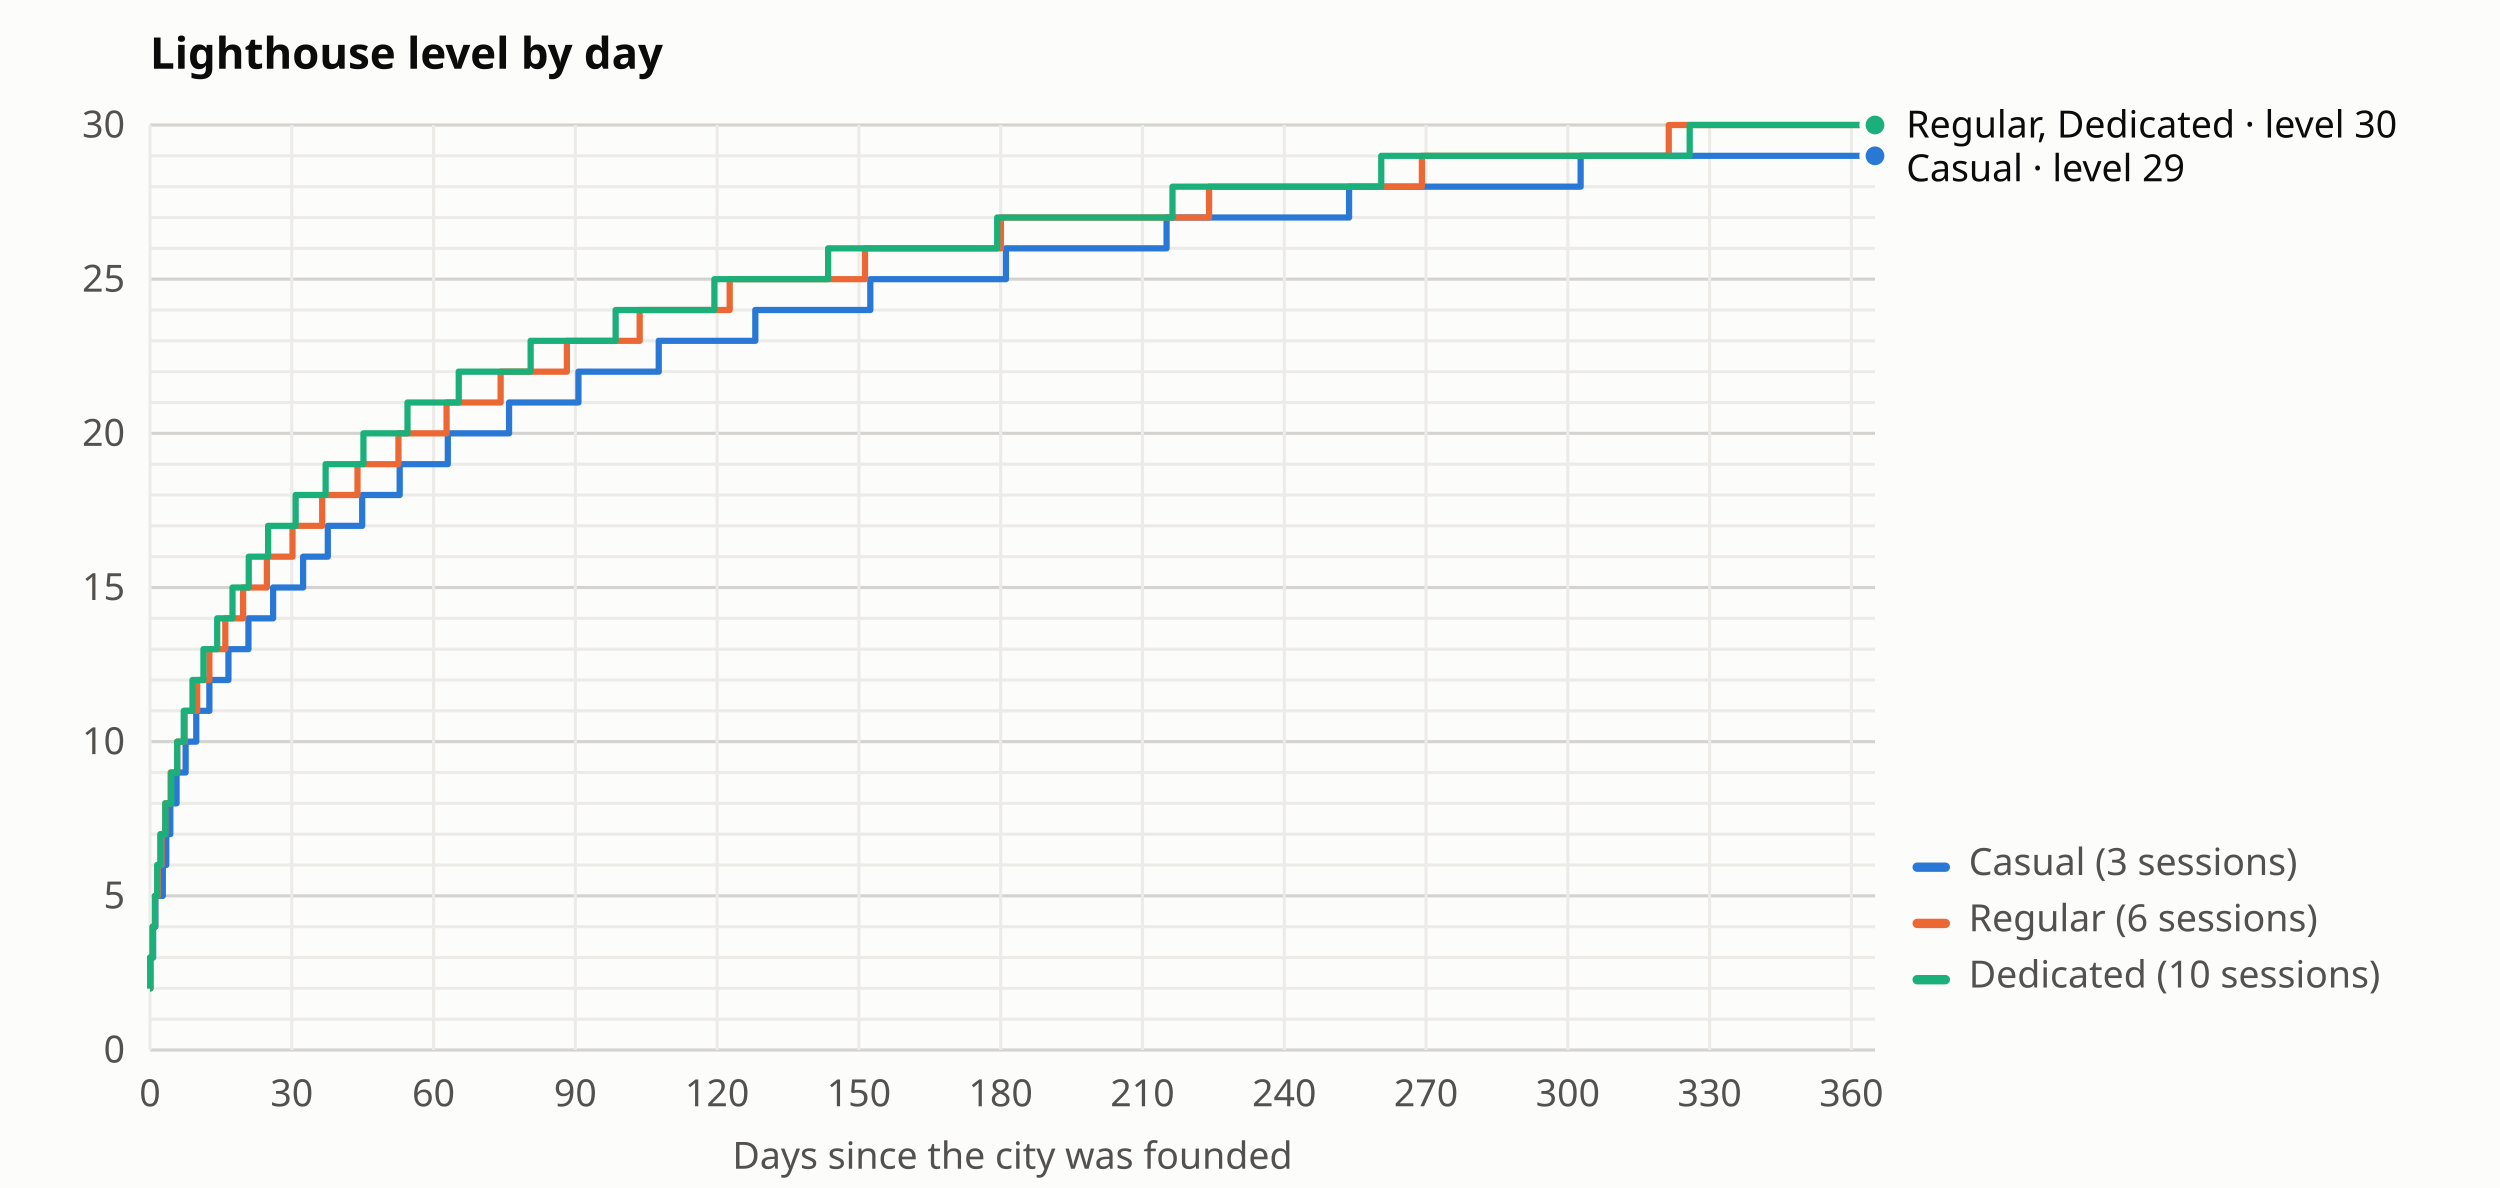
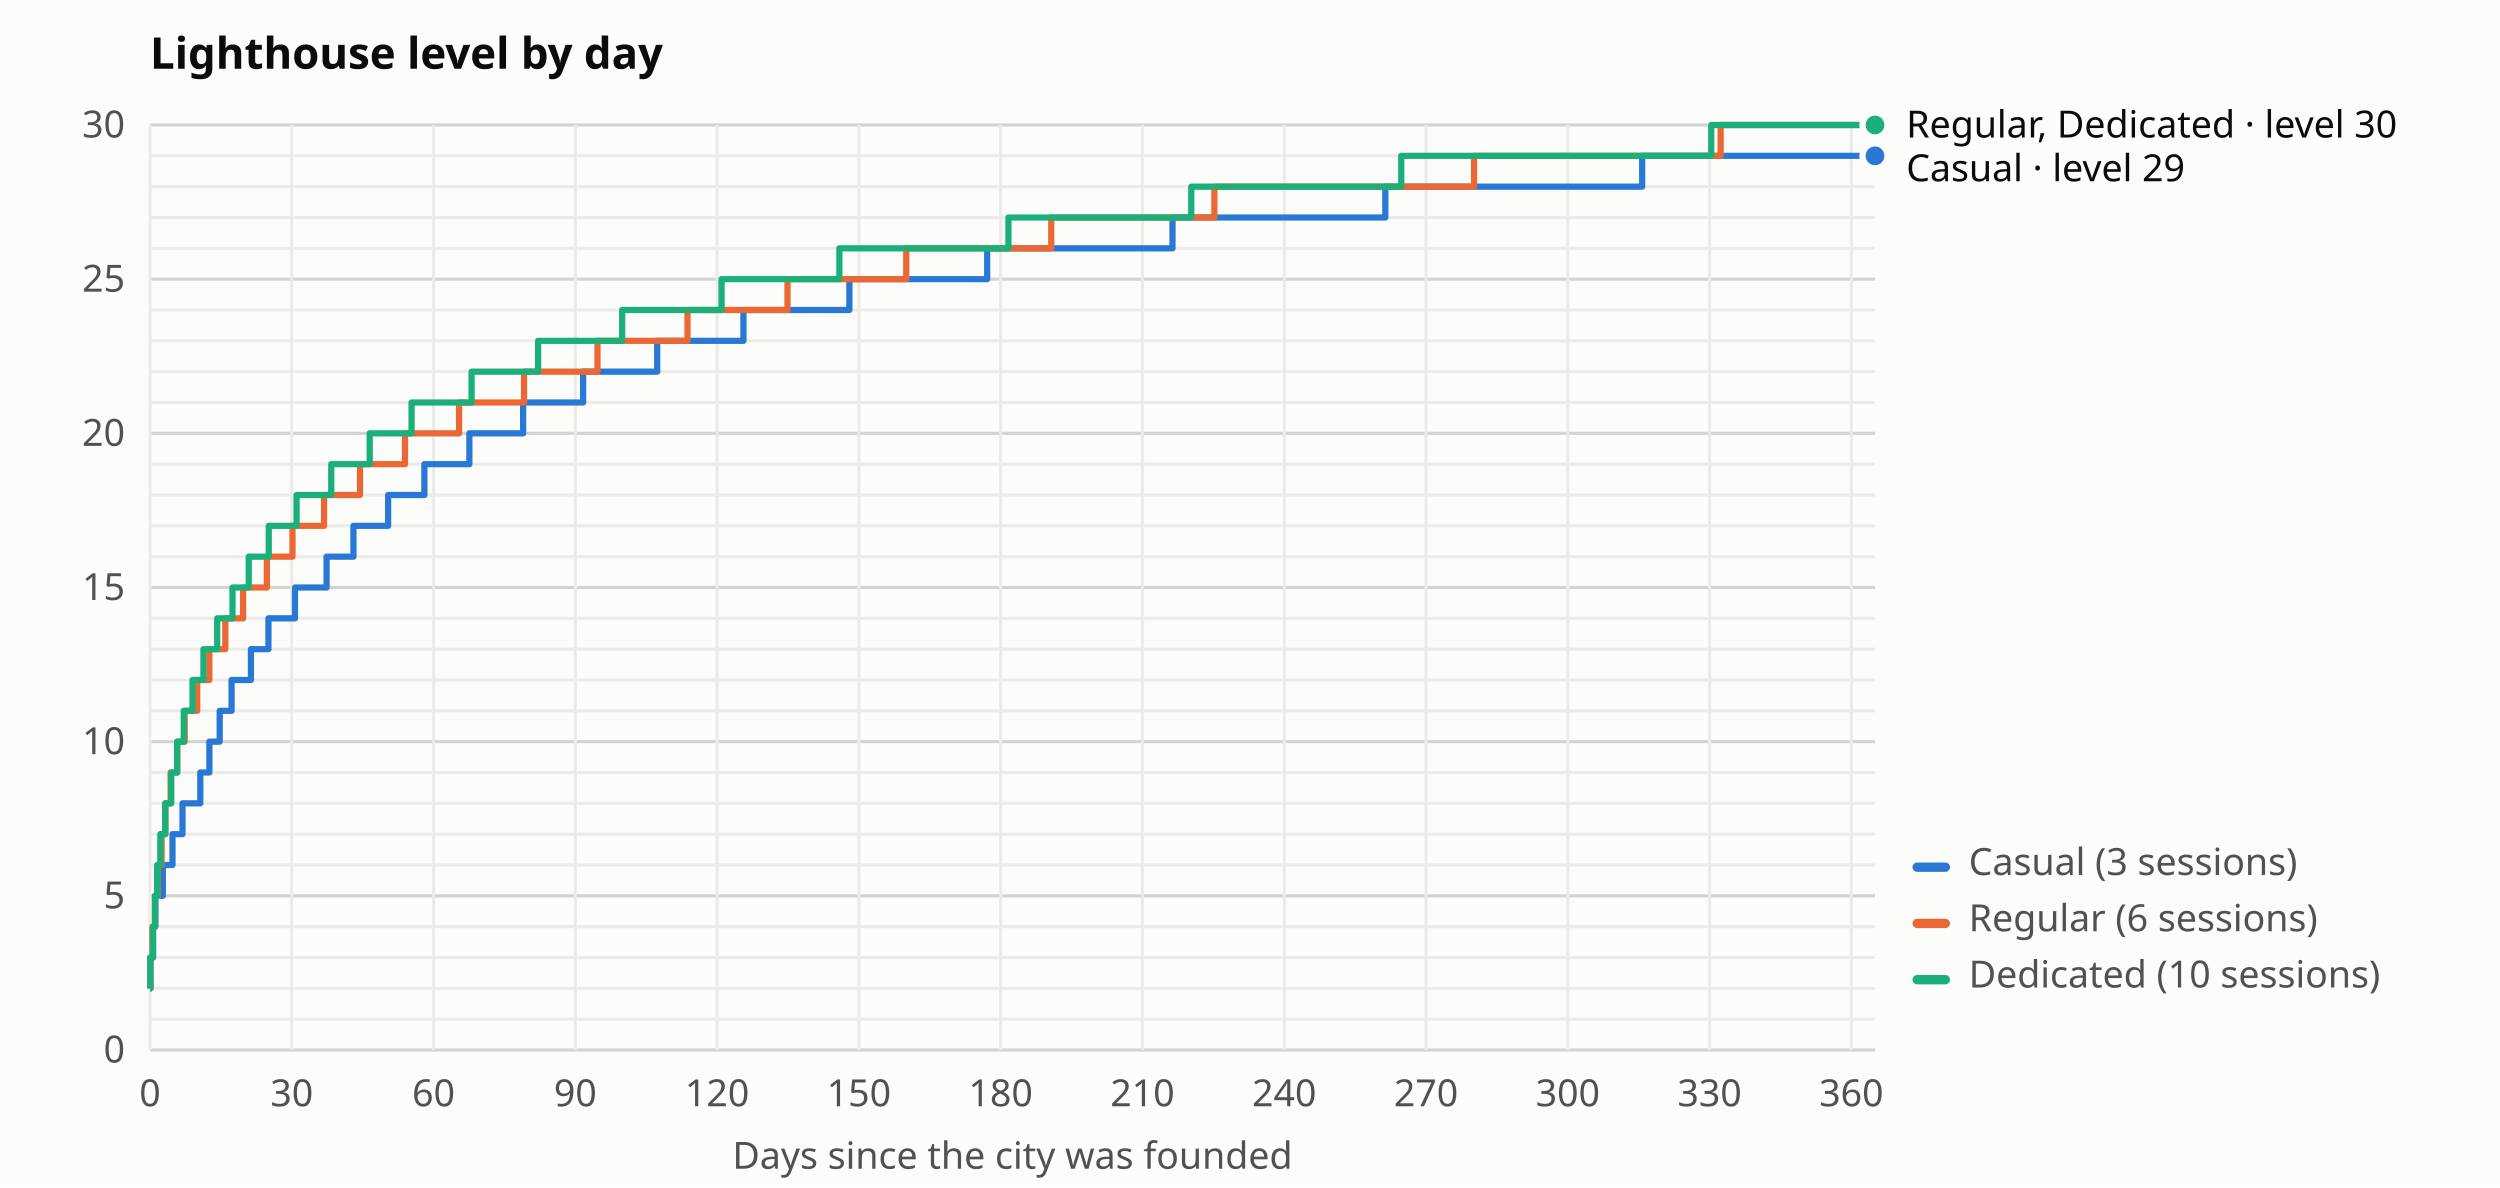
<svg xmlns="http://www.w3.org/2000/svg" viewBox="0 0 800 380" width="800" height="380" font-family="system-ui, sans-serif" font-size="12" role="img" aria-labelledby="t">
  <rect width="800" height="380" fill="#fcfcfb" />
  <text x="48" y="22" font-size="14" font-weight="600" fill="#0b0b0b">Lighthouse level by day</text>
  <line x1="48" x2="600" y1="336" y2="336" stroke="#d4d3cf" stroke-width="1" />
  <text x="40" y="340" text-anchor="end" fill="#52514e">0</text>
  <line x1="48" x2="600" y1="326.133" y2="326.133" stroke="#ecebe8" stroke-width="1" />
  <line x1="48" x2="600" y1="316.267" y2="316.267" stroke="#ecebe8" stroke-width="1" />
  <line x1="48" x2="600" y1="306.4" y2="306.4" stroke="#ecebe8" stroke-width="1" />
  <line x1="48" x2="600" y1="296.533" y2="296.533" stroke="#ecebe8" stroke-width="1" />
  <line x1="48" x2="600" y1="286.667" y2="286.667" stroke="#d4d3cf" stroke-width="1" />
  <text x="40" y="290.667" text-anchor="end" fill="#52514e">5</text>
  <line x1="48" x2="600" y1="276.8" y2="276.8" stroke="#ecebe8" stroke-width="1" />
  <line x1="48" x2="600" y1="266.933" y2="266.933" stroke="#ecebe8" stroke-width="1" />
  <line x1="48" x2="600" y1="257.067" y2="257.067" stroke="#ecebe8" stroke-width="1" />
  <line x1="48" x2="600" y1="247.2" y2="247.2" stroke="#ecebe8" stroke-width="1" />
  <line x1="48" x2="600" y1="237.333" y2="237.333" stroke="#d4d3cf" stroke-width="1" />
  <text x="40" y="241.333" text-anchor="end" fill="#52514e">10</text>
  <line x1="48" x2="600" y1="227.467" y2="227.467" stroke="#ecebe8" stroke-width="1" />
  <line x1="48" x2="600" y1="217.6" y2="217.6" stroke="#ecebe8" stroke-width="1" />
  <line x1="48" x2="600" y1="207.733" y2="207.733" stroke="#ecebe8" stroke-width="1" />
  <line x1="48" x2="600" y1="197.867" y2="197.867" stroke="#ecebe8" stroke-width="1" />
  <line x1="48" x2="600" y1="188" y2="188" stroke="#d4d3cf" stroke-width="1" />
  <text x="40" y="192" text-anchor="end" fill="#52514e">15</text>
  <line x1="48" x2="600" y1="178.133" y2="178.133" stroke="#ecebe8" stroke-width="1" />
  <line x1="48" x2="600" y1="168.267" y2="168.267" stroke="#ecebe8" stroke-width="1" />
  <line x1="48" x2="600" y1="158.4" y2="158.4" stroke="#ecebe8" stroke-width="1" />
  <line x1="48" x2="600" y1="148.533" y2="148.533" stroke="#ecebe8" stroke-width="1" />
  <line x1="48" x2="600" y1="138.667" y2="138.667" stroke="#d4d3cf" stroke-width="1" />
  <text x="40" y="142.667" text-anchor="end" fill="#52514e">20</text>
  <line x1="48" x2="600" y1="128.8" y2="128.8" stroke="#ecebe8" stroke-width="1" />
  <line x1="48" x2="600" y1="118.933" y2="118.933" stroke="#ecebe8" stroke-width="1" />
  <line x1="48" x2="600" y1="109.067" y2="109.067" stroke="#ecebe8" stroke-width="1" />
  <line x1="48" x2="600" y1="99.2" y2="99.2" stroke="#ecebe8" stroke-width="1" />
  <line x1="48" x2="600" y1="89.333" y2="89.333" stroke="#d4d3cf" stroke-width="1" />
  <text x="40" y="93.333" text-anchor="end" fill="#52514e">25</text>
  <line x1="48" x2="600" y1="79.467" y2="79.467" stroke="#ecebe8" stroke-width="1" />
  <line x1="48" x2="600" y1="69.6" y2="69.6" stroke="#ecebe8" stroke-width="1" />
  <line x1="48" x2="600" y1="59.733" y2="59.733" stroke="#ecebe8" stroke-width="1" />
  <line x1="48" x2="600" y1="49.867" y2="49.867" stroke="#ecebe8" stroke-width="1" />
  <line x1="48" x2="600" y1="40" y2="40" stroke="#d4d3cf" stroke-width="1" />
  <text x="40" y="44" text-anchor="end" fill="#52514e">30</text>
  <line x1="48" x2="48" y1="40" y2="336" stroke="#ecebe8" stroke-width="1" />
  <text x="48" y="354" text-anchor="middle" fill="#52514e">0</text>
  <line x1="93.37" x2="93.37" y1="40" y2="336" stroke="#ecebe8" stroke-width="1" />
  <text x="93.37" y="354" text-anchor="middle" fill="#52514e">30</text>
  <line x1="138.74" x2="138.74" y1="40" y2="336" stroke="#ecebe8" stroke-width="1" />
  <text x="138.74" y="354" text-anchor="middle" fill="#52514e">60</text>
  <line x1="184.11" x2="184.11" y1="40" y2="336" stroke="#ecebe8" stroke-width="1" />
  <text x="184.11" y="354" text-anchor="middle" fill="#52514e">90</text>
  <line x1="229.479" x2="229.479" y1="40" y2="336" stroke="#ecebe8" stroke-width="1" />
  <text x="229.479" y="354" text-anchor="middle" fill="#52514e">120</text>
  <line x1="274.849" x2="274.849" y1="40" y2="336" stroke="#ecebe8" stroke-width="1" />
  <text x="274.849" y="354" text-anchor="middle" fill="#52514e">150</text>
  <line x1="320.219" x2="320.219" y1="40" y2="336" stroke="#ecebe8" stroke-width="1" />
  <text x="320.219" y="354" text-anchor="middle" fill="#52514e">180</text>
  <line x1="365.589" x2="365.589" y1="40" y2="336" stroke="#ecebe8" stroke-width="1" />
  <text x="365.589" y="354" text-anchor="middle" fill="#52514e">210</text>
  <line x1="410.959" x2="410.959" y1="40" y2="336" stroke="#ecebe8" stroke-width="1" />
  <text x="410.959" y="354" text-anchor="middle" fill="#52514e">240</text>
  <line x1="456.329" x2="456.329" y1="40" y2="336" stroke="#ecebe8" stroke-width="1" />
  <text x="456.329" y="354" text-anchor="middle" fill="#52514e">270</text>
  <line x1="501.699" x2="501.699" y1="40" y2="336" stroke="#ecebe8" stroke-width="1" />
  <text x="501.699" y="354" text-anchor="middle" fill="#52514e">300</text>
  <line x1="547.068" x2="547.068" y1="40" y2="336" stroke="#ecebe8" stroke-width="1" />
  <text x="547.068" y="354" text-anchor="middle" fill="#52514e">330</text>
  <line x1="592.438" x2="592.438" y1="40" y2="336" stroke="#ecebe8" stroke-width="1" />
  <text x="592.438" y="354" text-anchor="middle" fill="#52514e">360</text>
  <text x="324" y="374" text-anchor="middle" fill="#52514e">Days since the city was founded</text>
-   <polyline points="48,316.267 48.1,316.267 48.1,306.4 49.0,306.4 49.0,296.533 49.7,296.533 49.7,286.667 52.1,286.667 52.1,276.8 53.2,276.8 53.2,266.933 54.5,266.933 54.5,257.067 56.5,257.067 56.5,247.2 59.4,247.2 59.4,237.333 62.8,237.333 62.8,227.467 67.0,227.467 67.0,217.6 73.1,217.6 73.1,207.733 79.5,207.733 79.5,197.867 87.4,197.867 87.4,188 97.0,188 97.0,178.133 104.9,178.133 104.9,168.267 115.9,168.267 115.9,158.4 127.9,158.4 127.9,148.533 143.3,148.533 143.3,138.667 162.9,138.667 162.9,128.8 185.1,128.8 185.1,118.933 210.8,118.933 210.8,109.067 241.7,109.067 241.7,99.2 278.5,99.2 278.5,89.333 321.9,89.333 321.9,79.467 373.3,79.467 373.3,69.6 431.7,69.6 431.7,59.733 505.8,59.733 505.8,49.867 600,49.867" fill="none" stroke="#2a78d6" stroke-width="2" stroke-linejoin="round" />
+   <polyline points="48,316.267 48.1,316.267 48.1,306.4 49.0,306.4 49.0,296.533 49.7,296.533 49.7,286.667 52.1,286.667 52.1,276.8 55.2,276.8 55.2,266.933 58.4,266.933 58.4,257.067 64.1,257.067 64.1,247.2 67.0,247.2 67.0,237.333 70.3,237.333 70.3,227.467 74.1,227.467 74.1,217.6 80.3,217.6 80.3,207.733 85.9,207.733 85.9,197.867 94.4,197.867 94.4,188 104.5,188 104.5,178.133 113.1,178.133 113.1,168.267 124.2,168.267 124.2,158.4 135.8,158.4 135.8,148.533 150.2,148.533 150.2,138.667 167.4,138.667 167.4,128.8 186.6,128.8 186.6,118.933 210.3,118.933 210.3,109.067 237.9,109.067 237.9,99.2 271.8,99.2 271.8,89.333 315.9,89.333 315.9,79.467 375.2,79.467 375.2,69.6 443.3,69.6 443.3,59.733 525.5,59.733 525.5,49.867 600,49.867" fill="none" stroke="#2a78d6" stroke-width="2" stroke-linejoin="round" />
  <circle cx="600" cy="49.867" r="4" fill="#2a78d6" stroke="#fcfcfb" stroke-width="2" />
  <rect x="612" y="276" width="12" height="3" rx="1.5" fill="#2a78d6" />
  <text x="630" y="280" fill="#52514e">Casual (3 sessions)</text>
-   <polyline points="48,316.267 48.1,316.267 48.1,306.4 48.8,306.4 48.8,296.533 49.6,296.533 49.6,286.667 50.5,286.667 50.5,276.8 51.7,276.8 51.7,266.933 52.9,266.933 52.9,257.067 54.6,257.067 54.6,247.2 56.7,247.2 56.7,237.333 59.1,237.333 59.1,227.467 63.1,227.467 63.1,217.6 67.0,217.6 67.0,207.733 72.1,207.733 72.1,197.867 77.8,197.867 77.8,188 85.4,188 85.4,178.133 93.6,178.133 93.6,168.267 103.1,168.267 103.1,158.4 114.4,158.4 114.4,148.533 127.5,148.533 127.5,138.667 142.9,138.667 142.9,128.8 160.2,128.8 160.2,118.933 181.4,118.933 181.4,109.067 204.7,109.067 204.7,99.2 233.5,99.2 233.5,89.333 276.8,89.333 276.8,79.467 320.3,79.467 320.3,69.6 386.9,69.6 386.9,59.733 455.0,59.733 455.0,49.867 534.0,49.867 534.0,40 600,40" fill="none" stroke="#eb6834" stroke-width="2" stroke-linejoin="round" />
+   <polyline points="48,316.267 48.1,316.267 48.1,306.4 48.8,306.4 48.8,296.533 49.6,296.533 49.6,286.667 50.5,286.667 50.5,276.8 51.7,276.8 51.7,266.933 52.9,266.933 52.9,257.067 54.6,257.067 54.6,247.2 56.7,247.2 56.7,237.333 59.1,237.333 59.1,227.467 63.1,227.467 63.1,217.6 67.0,217.6 67.0,207.733 72.1,207.733 72.1,197.867 77.8,197.867 77.8,188 85.4,188 85.4,178.133 93.6,178.133 93.6,168.267 103.7,168.267 103.7,158.4 115.2,158.4 115.2,148.533 129.6,148.533 129.6,138.667 146.9,138.667 146.9,128.8 167.7,128.8 167.7,118.933 191.2,118.933 191.2,109.067 220.0,109.067 220.0,99.2 252.0,99.2 252.0,89.333 290.0,89.333 290.0,79.467 336.4,79.467 336.4,69.6 388.6,69.6 388.6,59.733 471.7,59.733 471.7,49.867 550.6,49.867 550.6,40 600,40" fill="none" stroke="#eb6834" stroke-width="2" stroke-linejoin="round" />
  <circle cx="600" cy="40" r="4" fill="#eb6834" stroke="#fcfcfb" stroke-width="2" />
  <rect x="612" y="294" width="12" height="3" rx="1.5" fill="#eb6834" />
  <text x="630" y="298" fill="#52514e">Regular (6 sessions)</text>
-   <polyline points="48,316.267 48.1,316.267 48.1,306.4 48.9,306.4 48.9,296.533 49.6,296.533 49.6,286.667 50.3,286.667 50.3,276.8 51.3,276.8 51.3,266.933 52.9,266.933 52.9,257.067 54.8,257.067 54.8,247.2 56.7,247.2 56.7,237.333 58.8,237.333 58.8,227.467 61.6,227.467 61.6,217.6 65.1,217.6 65.1,207.733 69.5,207.733 69.5,197.867 74.4,197.867 74.4,188 79.6,188 79.6,178.133 85.8,178.133 85.8,168.267 94.6,168.267 94.6,158.4 104.2,158.4 104.2,148.533 116.3,148.533 116.3,138.667 130.4,138.667 130.4,128.8 146.8,128.8 146.8,118.933 169.8,118.933 169.8,109.067 197.0,109.067 197.0,99.2 228.6,99.2 228.6,89.333 265.0,89.333 265.0,79.467 319.1,79.467 319.1,69.6 375.2,69.6 375.2,59.733 442.0,59.733 442.0,49.867 540.7,49.867 540.7,40 600,40" fill="none" stroke="#1baf7a" stroke-width="2" stroke-linejoin="round" />
+   <polyline points="48,316.267 48.1,316.267 48.1,306.4 48.9,306.4 48.9,296.533 49.6,296.533 49.6,286.667 50.3,286.667 50.3,276.8 51.3,276.8 51.3,266.933 52.9,266.933 52.9,257.067 54.8,257.067 54.8,247.2 56.7,247.2 56.7,237.333 58.8,237.333 58.8,227.467 61.6,227.467 61.6,217.6 65.1,217.6 65.1,207.733 69.5,207.733 69.5,197.867 74.4,197.867 74.4,188 79.6,188 79.6,178.133 86.0,178.133 86.0,168.267 94.9,168.267 94.9,158.4 106.0,158.4 106.0,148.533 118.3,148.533 118.3,138.667 131.7,138.667 131.7,128.8 150.9,128.8 150.9,118.933 172.2,118.933 172.2,109.067 199.1,109.067 199.1,99.2 230.9,99.2 230.9,89.333 268.6,89.333 268.6,79.467 322.7,79.467 322.7,69.6 381.2,69.6 381.2,59.733 448.4,59.733 448.4,49.867 547.6,49.867 547.6,40 600,40" fill="none" stroke="#1baf7a" stroke-width="2" stroke-linejoin="round" />
  <circle cx="600" cy="40" r="4" fill="#1baf7a" stroke="#fcfcfb" stroke-width="2" />
  <rect x="612" y="312" width="12" height="3" rx="1.5" fill="#1baf7a" />
  <text x="630" y="316" fill="#52514e">Dedicated (10 sessions)</text>
  <text x="610" y="44" fill="#0b0b0b">Regular, Dedicated · level 30</text>
  <text x="610" y="58" fill="#0b0b0b">Casual · level 29</text>
</svg>
